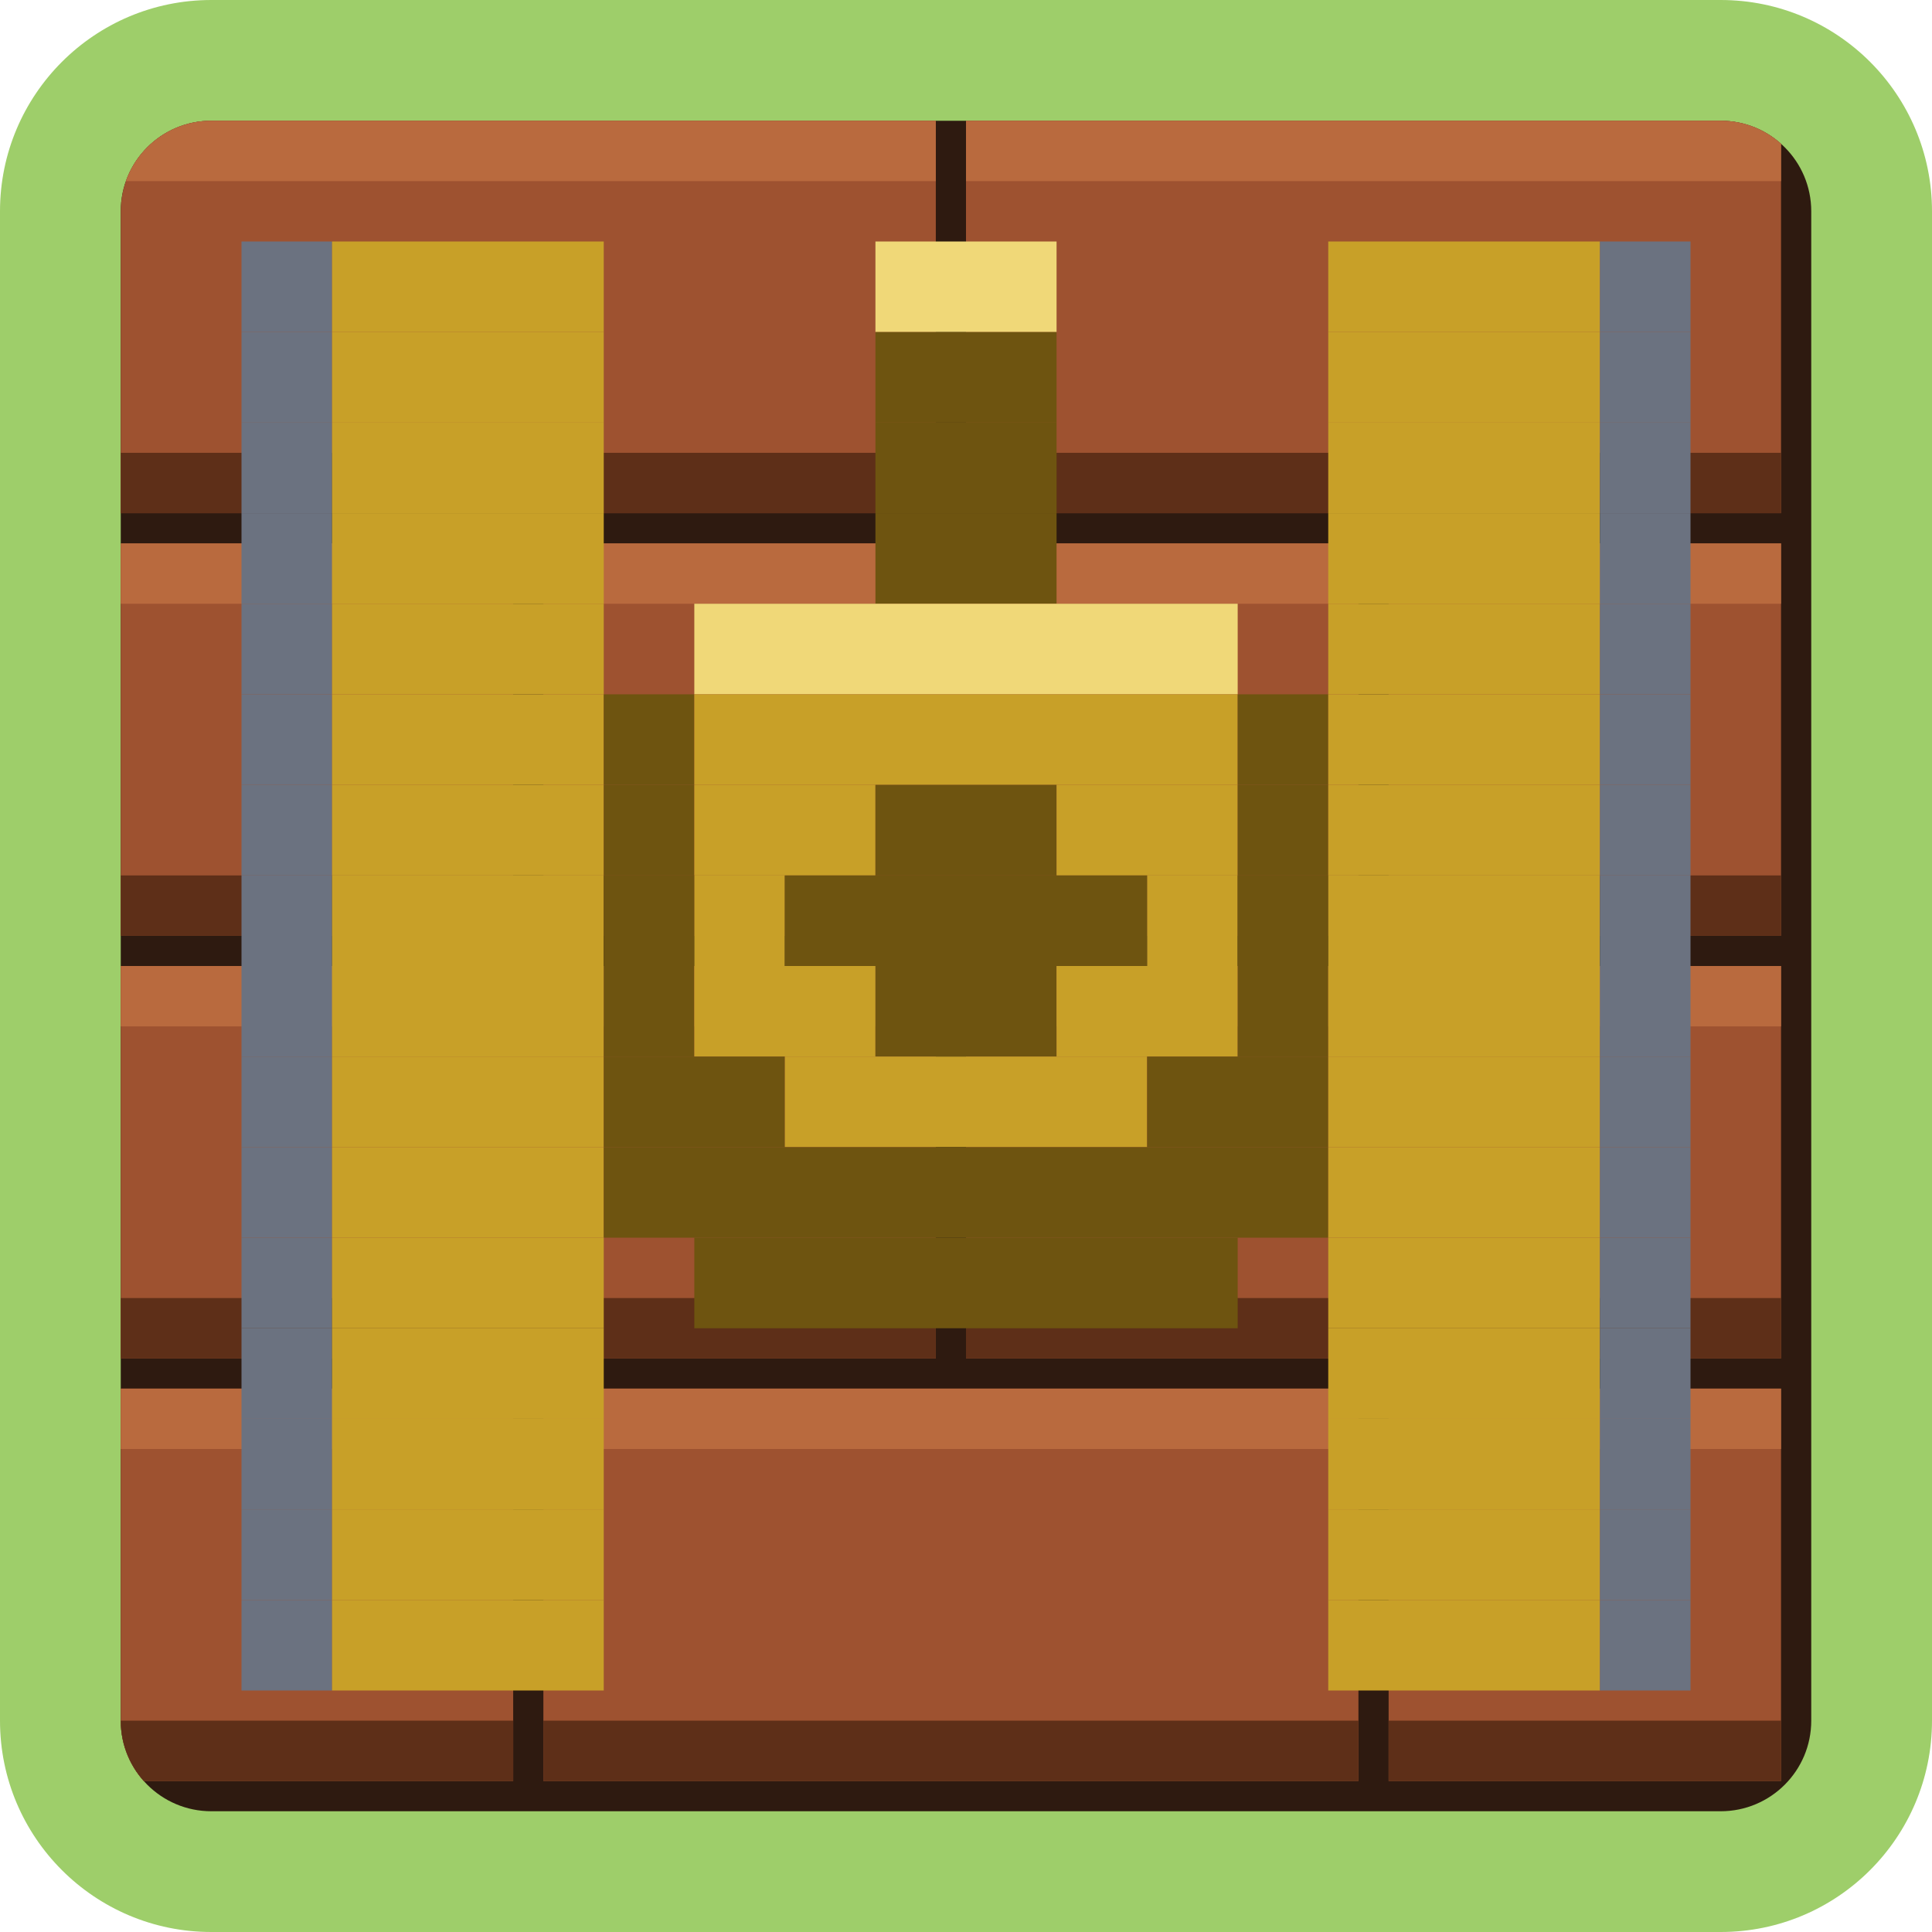
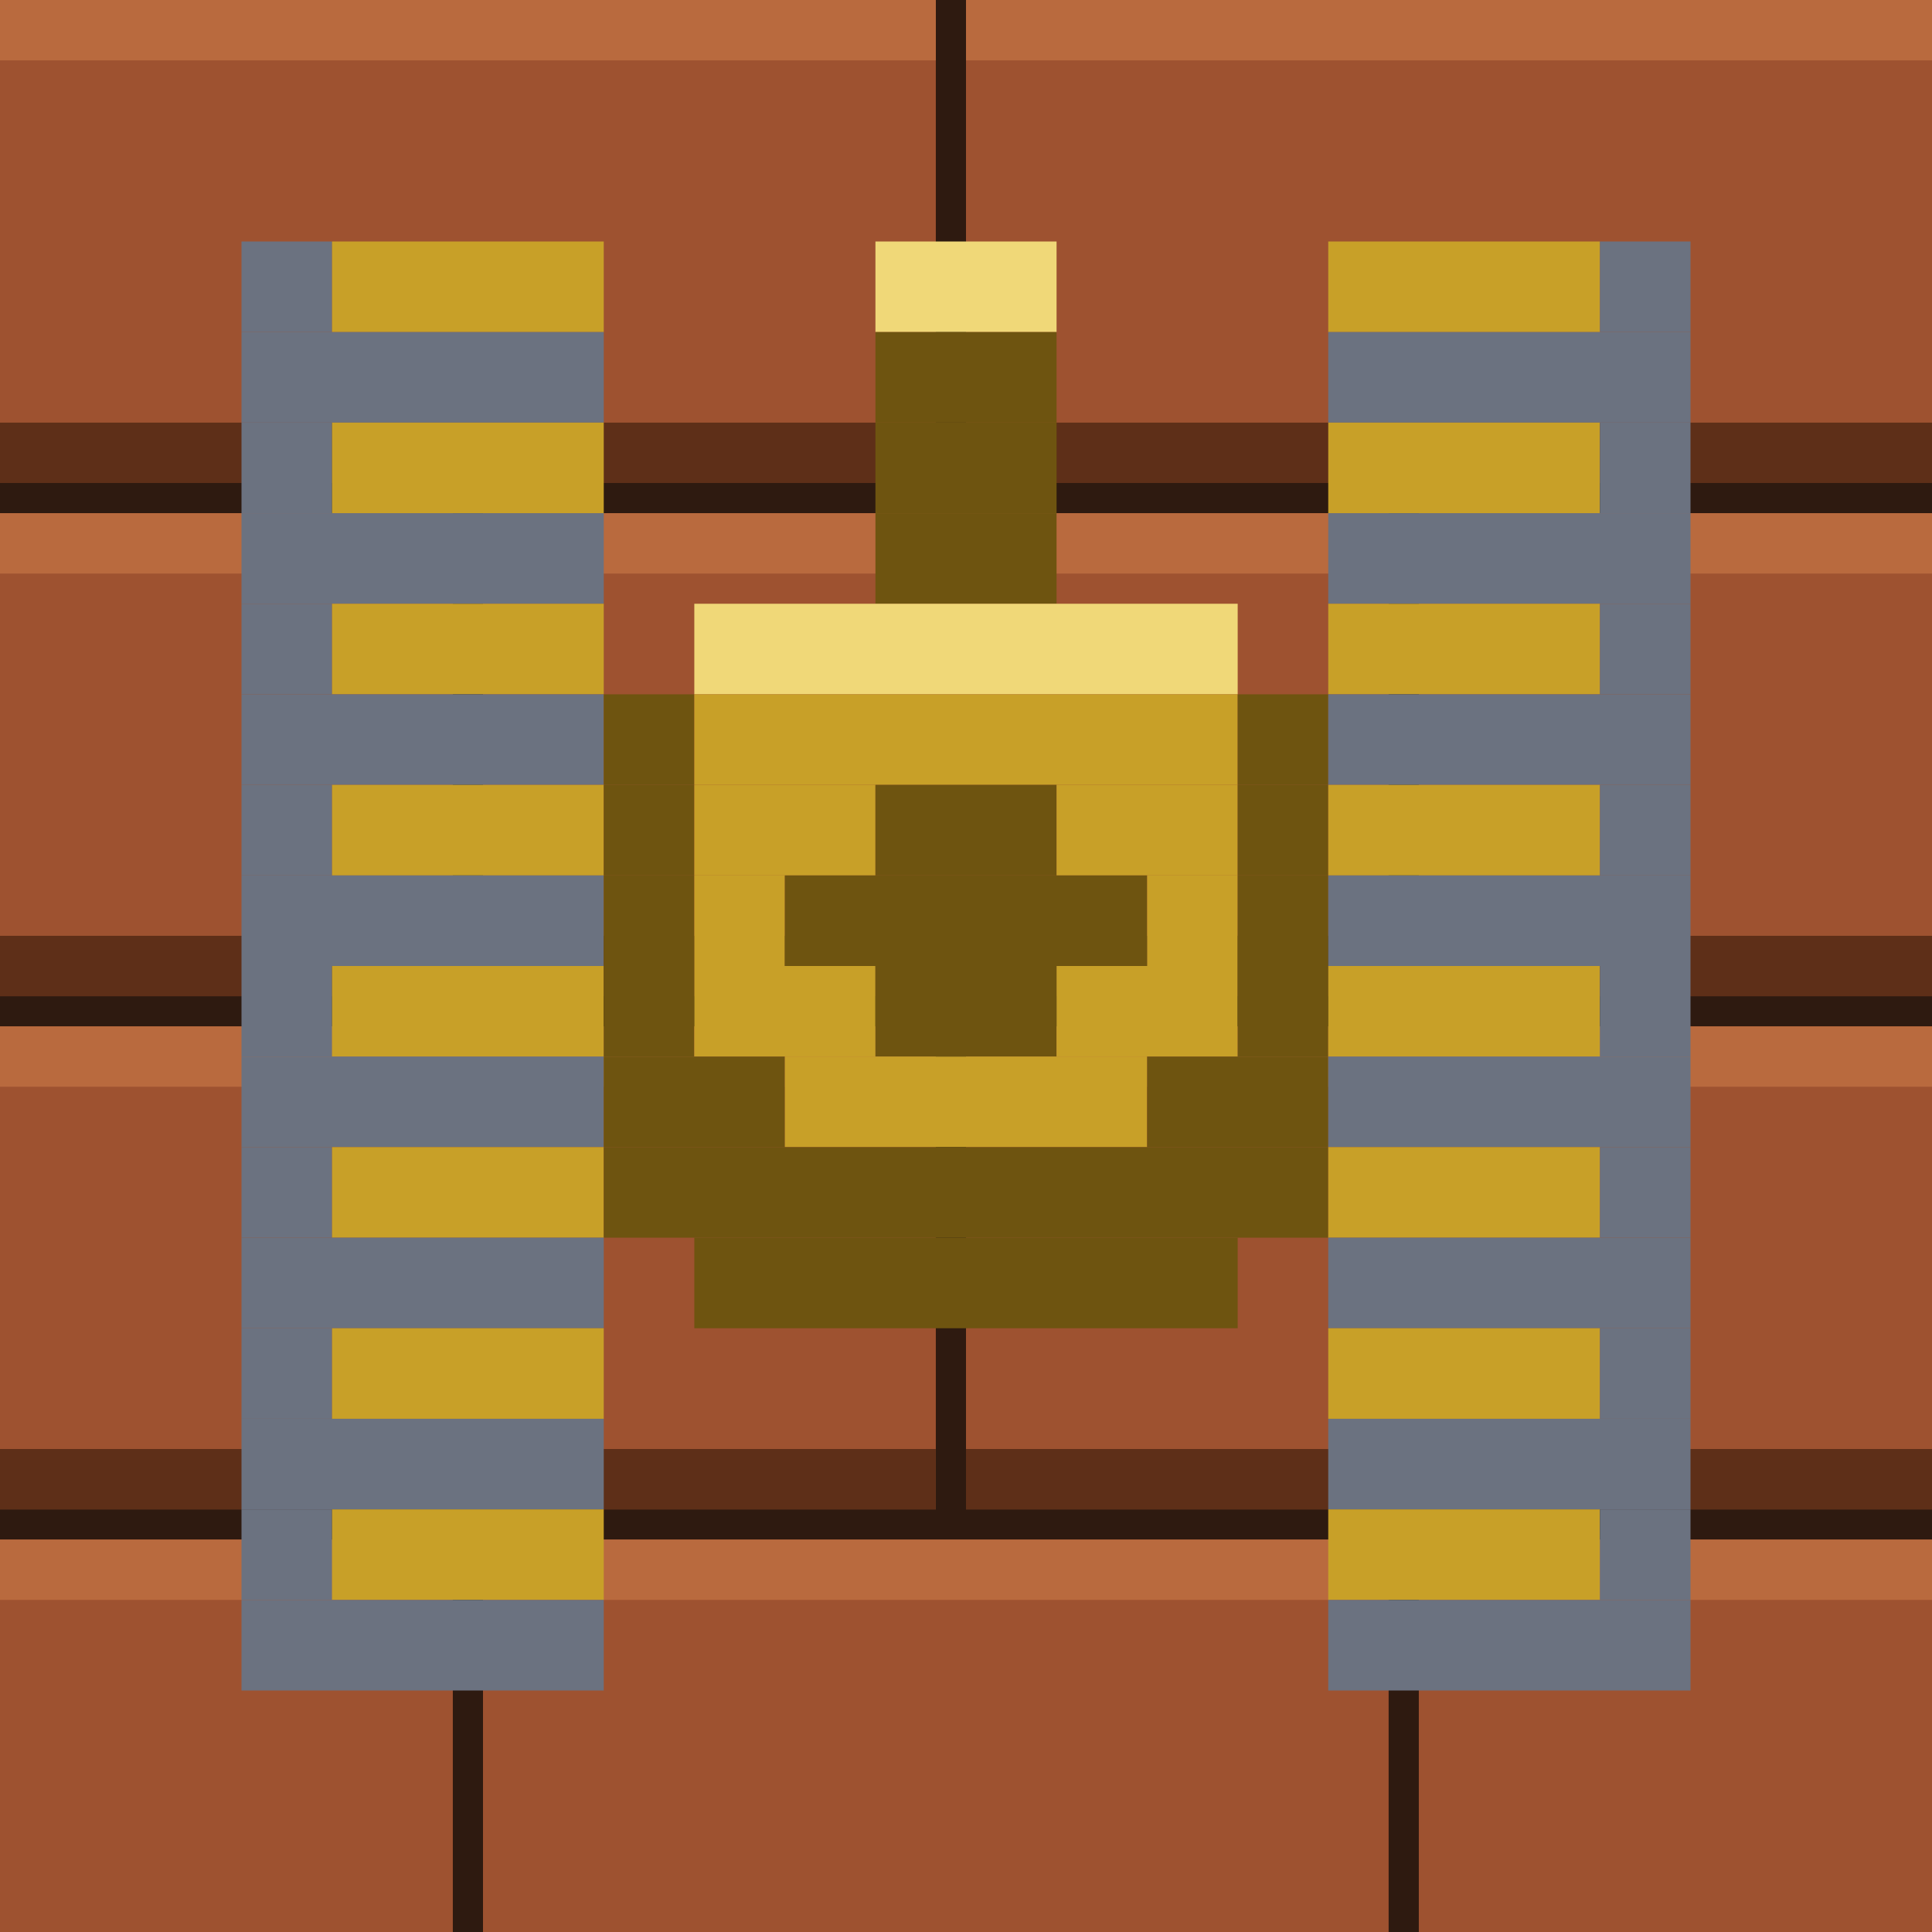
<svg xmlns="http://www.w3.org/2000/svg" viewBox="0 0 64 64" width="64" height="64">
-   <rect width="64" height="64" rx="7" fill="#9ece6a" />
  <clipPath id="field">
-     <rect x="4" y="4" width="56" height="56" rx="3" />
+     <rect width="64" height="64" />
  </clipPath>
  <g clip-path="url(#field)">
-     <rect x="4" y="4" width="56" height="56" fill="#2e1a10" />
-     <rect x="4" y="4" width="27" height="13" fill="#9e5230" />
-     <rect x="4" y="4" width="27" height="2" fill="#b96a3e" />
-     <rect x="4" y="15" width="27" height="2" fill="#5e2f18" />
-     <rect x="32" y="4" width="27" height="13" fill="#9e5230" />
-     <rect x="32" y="4" width="27" height="2" fill="#b96a3e" />
-     <rect x="32" y="15" width="27" height="2" fill="#5e2f18" />
-     <rect x="4" y="18" width="13" height="13" fill="#9e5230" />
-     <rect x="4" y="18" width="13" height="2" fill="#b96a3e" />
-     <rect x="4" y="29" width="13" height="2" fill="#5e2f18" />
-     <rect x="18" y="18" width="27" height="13" fill="#9e5230" />
-     <rect x="18" y="18" width="27" height="2" fill="#b96a3e" />
-     <rect x="18" y="29" width="27" height="2" fill="#5e2f18" />
-     <rect x="46" y="18" width="13" height="13" fill="#9e5230" />
-     <rect x="46" y="18" width="13" height="2" fill="#b96a3e" />
-     <rect x="46" y="29" width="13" height="2" fill="#5e2f18" />
-     <rect x="4" y="32" width="27" height="13" fill="#9e5230" />
-     <rect x="4" y="32" width="27" height="2" fill="#b96a3e" />
-     <rect x="4" y="43" width="27" height="2" fill="#5e2f18" />
-     <rect x="32" y="32" width="27" height="13" fill="#9e5230" />
-     <rect x="32" y="32" width="27" height="2" fill="#b96a3e" />
-     <rect x="32" y="43" width="27" height="2" fill="#5e2f18" />
-     <rect x="4" y="46" width="13" height="13" fill="#9e5230" />
-     <rect x="4" y="46" width="13" height="2" fill="#b96a3e" />
-     <rect x="4" y="57" width="13" height="2" fill="#5e2f18" />
-     <rect x="18" y="46" width="27" height="13" fill="#9e5230" />
-     <rect x="18" y="46" width="27" height="2" fill="#b96a3e" />
-     <rect x="18" y="57" width="27" height="2" fill="#5e2f18" />
-     <rect x="46" y="46" width="13" height="13" fill="#9e5230" />
-     <rect x="46" y="46" width="13" height="2" fill="#b96a3e" />
-     <rect x="46" y="57" width="13" height="2" fill="#5e2f18" />
+     <rect width="64" height="64" fill="#2e1a10" />
+     <rect x="0" y="0" width="31" height="16" fill="#9e5230" />
+     <rect x="0" y="0" width="31" height="2" fill="#b96a3e" />
+     <rect x="0" y="14" width="31" height="2" fill="#5e2f18" />
+     <rect x="32" y="0" width="32" height="16" fill="#9e5230" />
+     <rect x="32" y="0" width="32" height="2" fill="#b96a3e" />
+     <rect x="32" y="14" width="32" height="2" fill="#5e2f18" />
+     <rect x="0" y="17" width="15" height="16" fill="#9e5230" />
+     <rect x="0" y="17" width="15" height="2" fill="#b96a3e" />
+     <rect x="0" y="31" width="15" height="2" fill="#5e2f18" />
+     <rect x="16" y="17" width="30" height="16" fill="#9e5230" />
+     <rect x="16" y="17" width="30" height="2" fill="#b96a3e" />
+     <rect x="16" y="31" width="30" height="2" fill="#5e2f18" />
+     <rect x="47" y="17" width="17" height="16" fill="#9e5230" />
+     <rect x="47" y="17" width="17" height="2" fill="#b96a3e" />
+     <rect x="47" y="31" width="17" height="2" fill="#5e2f18" />
+     <rect x="0" y="34" width="31" height="16" fill="#9e5230" />
+     <rect x="0" y="34" width="31" height="2" fill="#b96a3e" />
+     <rect x="0" y="48" width="31" height="2" fill="#5e2f18" />
+     <rect x="32" y="34" width="32" height="16" fill="#9e5230" />
+     <rect x="32" y="34" width="32" height="2" fill="#b96a3e" />
+     <rect x="32" y="48" width="32" height="2" fill="#5e2f18" />
+     <rect x="0" y="51" width="15" height="16" fill="#9e5230" />
+     <rect x="0" y="51" width="15" height="2" fill="#b96a3e" />
+     <rect x="0" y="65" width="15" height="2" fill="#5e2f18" />
+     <rect x="16" y="51" width="30" height="16" fill="#9e5230" />
+     <rect x="16" y="51" width="30" height="2" fill="#b96a3e" />
+     <rect x="16" y="65" width="30" height="2" fill="#5e2f18" />
+     <rect x="47" y="51" width="17" height="16" fill="#9e5230" />
+     <rect x="47" y="51" width="17" height="2" fill="#b96a3e" />
+     <rect x="47" y="65" width="17" height="2" fill="#5e2f18" />
  </g>
  <g>
    <rect x="8" y="8" width="3" height="3" fill="#6b7280" />
    <rect x="11" y="8" width="9" height="3" fill="#c8a028" />
    <rect x="29" y="8" width="6" height="3" fill="#f0d878" />
    <rect x="44" y="8" width="9" height="3" fill="#c8a028" />
    <rect x="53" y="8" width="3" height="3" fill="#6b7280" />
-     <rect x="8" y="11" width="3" height="3" fill="#6b7280" />
-     <rect x="11" y="11" width="9" height="3" fill="#c8a028" />
+     <rect x="8" y="11" width="12" height="3" fill="#6b7280" />
    <rect x="29" y="11" width="6" height="3" fill="#6e5410" />
-     <rect x="44" y="11" width="9" height="3" fill="#c8a028" />
-     <rect x="53" y="11" width="3" height="3" fill="#6b7280" />
+     <rect x="44" y="11" width="12" height="3" fill="#6b7280" />
    <rect x="8" y="14" width="3" height="3" fill="#6b7280" />
    <rect x="11" y="14" width="9" height="3" fill="#c8a028" />
    <rect x="29" y="14" width="6" height="3" fill="#6e5410" />
    <rect x="44" y="14" width="9" height="3" fill="#c8a028" />
    <rect x="53" y="14" width="3" height="3" fill="#6b7280" />
-     <rect x="8" y="17" width="3" height="3" fill="#6b7280" />
-     <rect x="11" y="17" width="9" height="3" fill="#c8a028" />
+     <rect x="8" y="17" width="12" height="3" fill="#6b7280" />
    <rect x="29" y="17" width="6" height="3" fill="#6e5410" />
-     <rect x="44" y="17" width="9" height="3" fill="#c8a028" />
-     <rect x="53" y="17" width="3" height="3" fill="#6b7280" />
+     <rect x="44" y="17" width="12" height="3" fill="#6b7280" />
    <rect x="8" y="20" width="3" height="3" fill="#6b7280" />
    <rect x="11" y="20" width="9" height="3" fill="#c8a028" />
    <rect x="23" y="20" width="18" height="3" fill="#f0d878" />
    <rect x="44" y="20" width="9" height="3" fill="#c8a028" />
    <rect x="53" y="20" width="3" height="3" fill="#6b7280" />
-     <rect x="8" y="23" width="3" height="3" fill="#6b7280" />
-     <rect x="11" y="23" width="9" height="3" fill="#c8a028" />
+     <rect x="8" y="23" width="12" height="3" fill="#6b7280" />
    <rect x="20" y="23" width="3" height="3" fill="#6e5410" />
    <rect x="23" y="23" width="18" height="3" fill="#c8a028" />
    <rect x="41" y="23" width="3" height="3" fill="#6e5410" />
-     <rect x="44" y="23" width="9" height="3" fill="#c8a028" />
-     <rect x="53" y="23" width="3" height="3" fill="#6b7280" />
+     <rect x="44" y="23" width="12" height="3" fill="#6b7280" />
    <rect x="8" y="26" width="3" height="3" fill="#6b7280" />
    <rect x="11" y="26" width="9" height="3" fill="#c8a028" />
    <rect x="20" y="26" width="3" height="3" fill="#6e5410" />
    <rect x="23" y="26" width="6" height="3" fill="#c8a028" />
    <rect x="29" y="26" width="6" height="3" fill="#6e5410" />
    <rect x="35" y="26" width="6" height="3" fill="#c8a028" />
    <rect x="41" y="26" width="3" height="3" fill="#6e5410" />
    <rect x="44" y="26" width="9" height="3" fill="#c8a028" />
    <rect x="53" y="26" width="3" height="3" fill="#6b7280" />
-     <rect x="8" y="29" width="3" height="3" fill="#6b7280" />
-     <rect x="11" y="29" width="9" height="3" fill="#c8a028" />
+     <rect x="8" y="29" width="12" height="3" fill="#6b7280" />
    <rect x="20" y="29" width="3" height="3" fill="#6e5410" />
    <rect x="23" y="29" width="3" height="3" fill="#c8a028" />
    <rect x="26" y="29" width="12" height="3" fill="#6e5410" />
    <rect x="38" y="29" width="3" height="3" fill="#c8a028" />
    <rect x="41" y="29" width="3" height="3" fill="#6e5410" />
-     <rect x="44" y="29" width="9" height="3" fill="#c8a028" />
-     <rect x="53" y="29" width="3" height="3" fill="#6b7280" />
+     <rect x="44" y="29" width="12" height="3" fill="#6b7280" />
    <rect x="8" y="32" width="3" height="3" fill="#6b7280" />
    <rect x="11" y="32" width="9" height="3" fill="#c8a028" />
    <rect x="20" y="32" width="3" height="3" fill="#6e5410" />
    <rect x="23" y="32" width="6" height="3" fill="#c8a028" />
    <rect x="29" y="32" width="6" height="3" fill="#6e5410" />
    <rect x="35" y="32" width="6" height="3" fill="#c8a028" />
    <rect x="41" y="32" width="3" height="3" fill="#6e5410" />
    <rect x="44" y="32" width="9" height="3" fill="#c8a028" />
    <rect x="53" y="32" width="3" height="3" fill="#6b7280" />
-     <rect x="8" y="35" width="3" height="3" fill="#6b7280" />
-     <rect x="11" y="35" width="9" height="3" fill="#c8a028" />
+     <rect x="8" y="35" width="12" height="3" fill="#6b7280" />
    <rect x="20" y="35" width="6" height="3" fill="#6e5410" />
    <rect x="26" y="35" width="12" height="3" fill="#c8a028" />
    <rect x="38" y="35" width="6" height="3" fill="#6e5410" />
-     <rect x="44" y="35" width="9" height="3" fill="#c8a028" />
-     <rect x="53" y="35" width="3" height="3" fill="#6b7280" />
+     <rect x="44" y="35" width="12" height="3" fill="#6b7280" />
    <rect x="8" y="38" width="3" height="3" fill="#6b7280" />
    <rect x="11" y="38" width="9" height="3" fill="#c8a028" />
    <rect x="20" y="38" width="24" height="3" fill="#6e5410" />
    <rect x="44" y="38" width="9" height="3" fill="#c8a028" />
    <rect x="53" y="38" width="3" height="3" fill="#6b7280" />
-     <rect x="8" y="41" width="3" height="3" fill="#6b7280" />
-     <rect x="11" y="41" width="9" height="3" fill="#c8a028" />
+     <rect x="8" y="41" width="12" height="3" fill="#6b7280" />
    <rect x="23" y="41" width="18" height="3" fill="#6e5410" />
-     <rect x="44" y="41" width="9" height="3" fill="#c8a028" />
-     <rect x="53" y="41" width="3" height="3" fill="#6b7280" />
+     <rect x="44" y="41" width="12" height="3" fill="#6b7280" />
    <rect x="8" y="44" width="3" height="3" fill="#6b7280" />
    <rect x="11" y="44" width="9" height="3" fill="#c8a028" />
    <rect x="44" y="44" width="9" height="3" fill="#c8a028" />
    <rect x="53" y="44" width="3" height="3" fill="#6b7280" />
-     <rect x="8" y="47" width="3" height="3" fill="#6b7280" />
-     <rect x="11" y="47" width="9" height="3" fill="#c8a028" />
-     <rect x="44" y="47" width="9" height="3" fill="#c8a028" />
-     <rect x="53" y="47" width="3" height="3" fill="#6b7280" />
+     <rect x="8" y="47" width="12" height="3" fill="#6b7280" />
+     <rect x="44" y="47" width="12" height="3" fill="#6b7280" />
    <rect x="8" y="50" width="3" height="3" fill="#6b7280" />
    <rect x="11" y="50" width="9" height="3" fill="#c8a028" />
    <rect x="44" y="50" width="9" height="3" fill="#c8a028" />
    <rect x="53" y="50" width="3" height="3" fill="#6b7280" />
-     <rect x="8" y="53" width="3" height="3" fill="#6b7280" />
-     <rect x="11" y="53" width="9" height="3" fill="#c8a028" />
-     <rect x="44" y="53" width="9" height="3" fill="#c8a028" />
-     <rect x="53" y="53" width="3" height="3" fill="#6b7280" />
+     <rect x="8" y="53" width="12" height="3" fill="#6b7280" />
+     <rect x="44" y="53" width="12" height="3" fill="#6b7280" />
  </g>
</svg>
